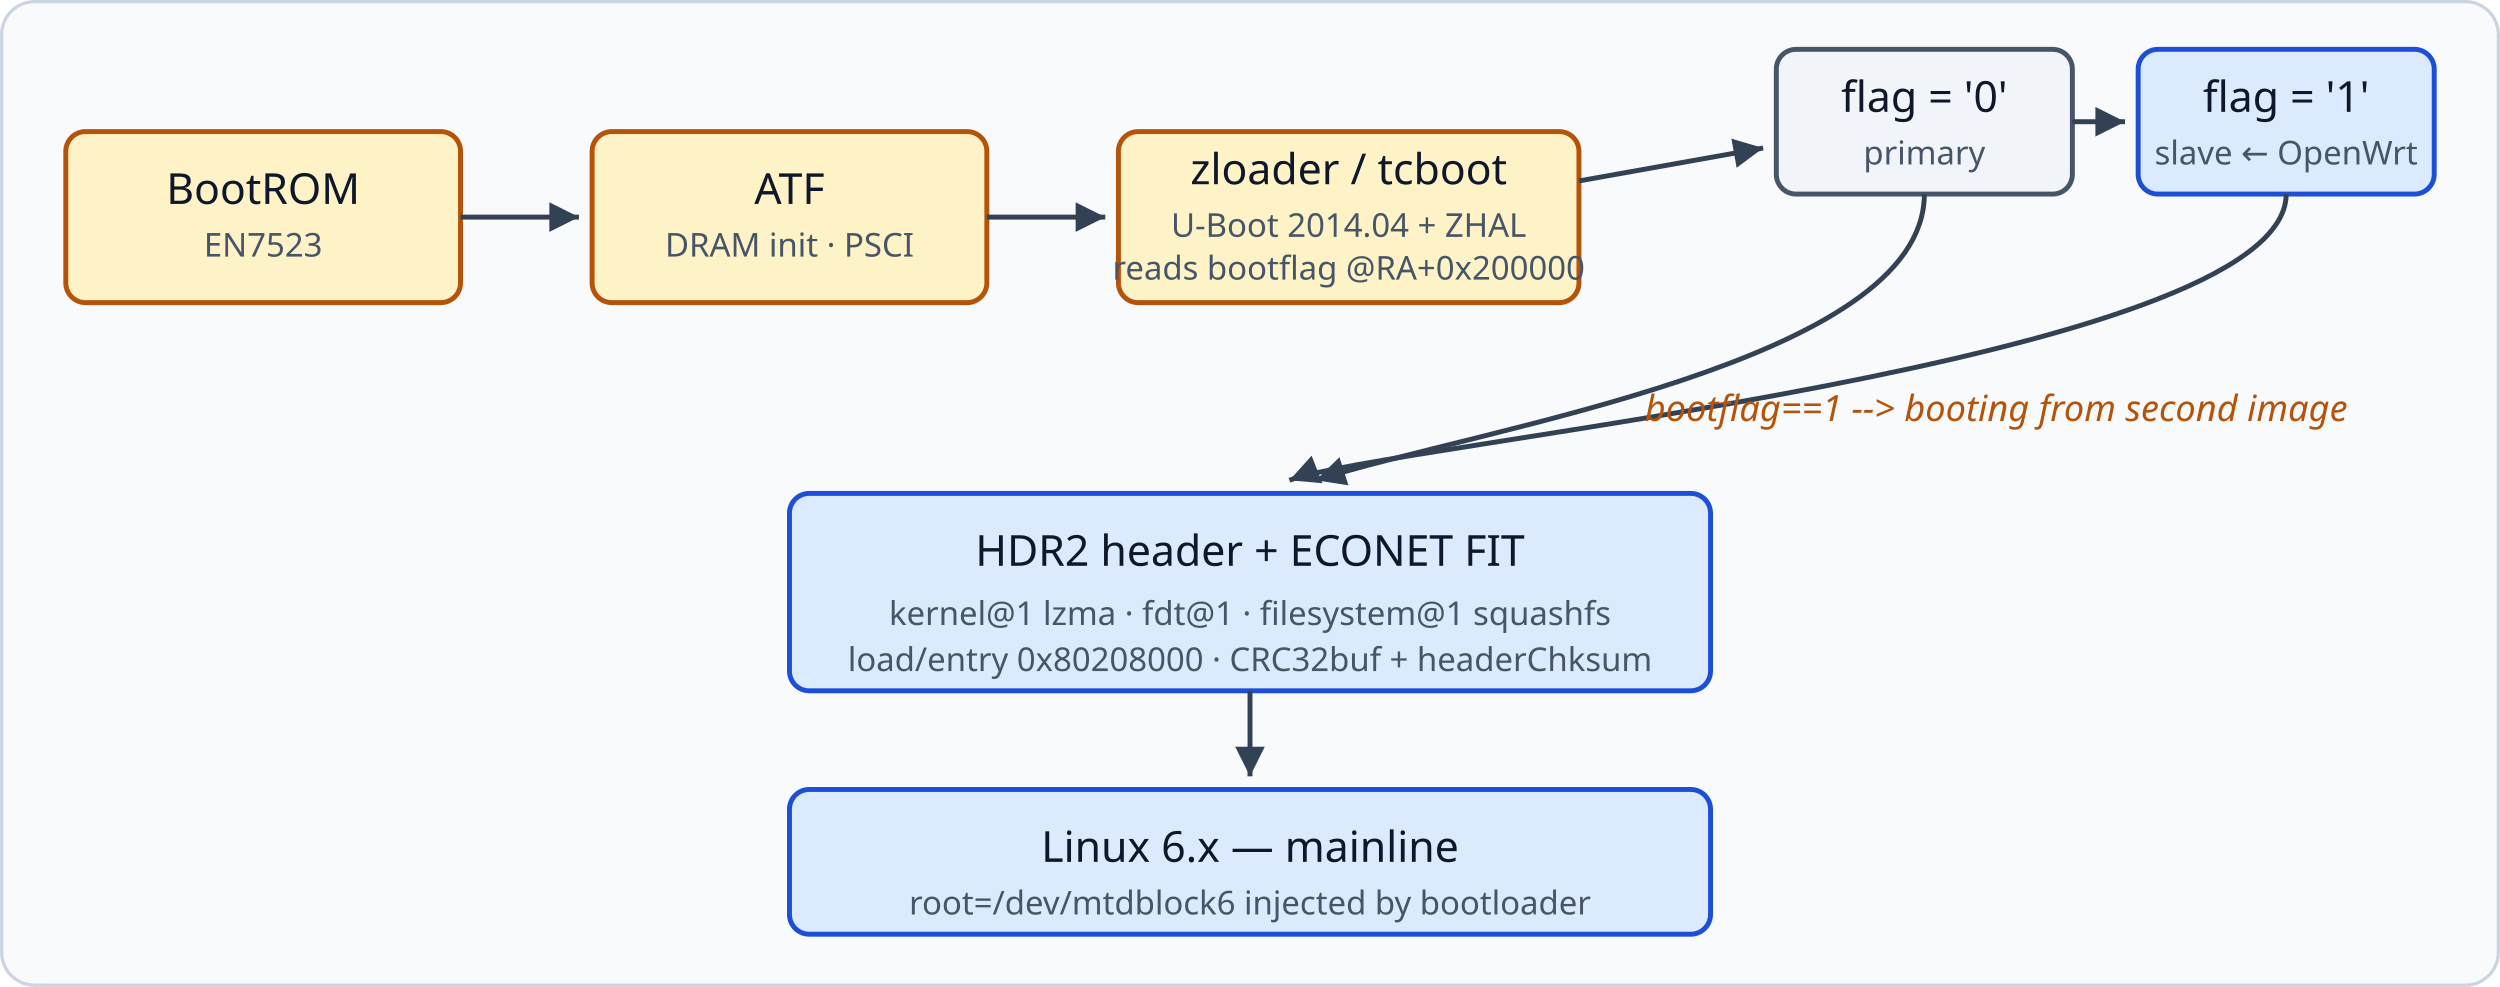
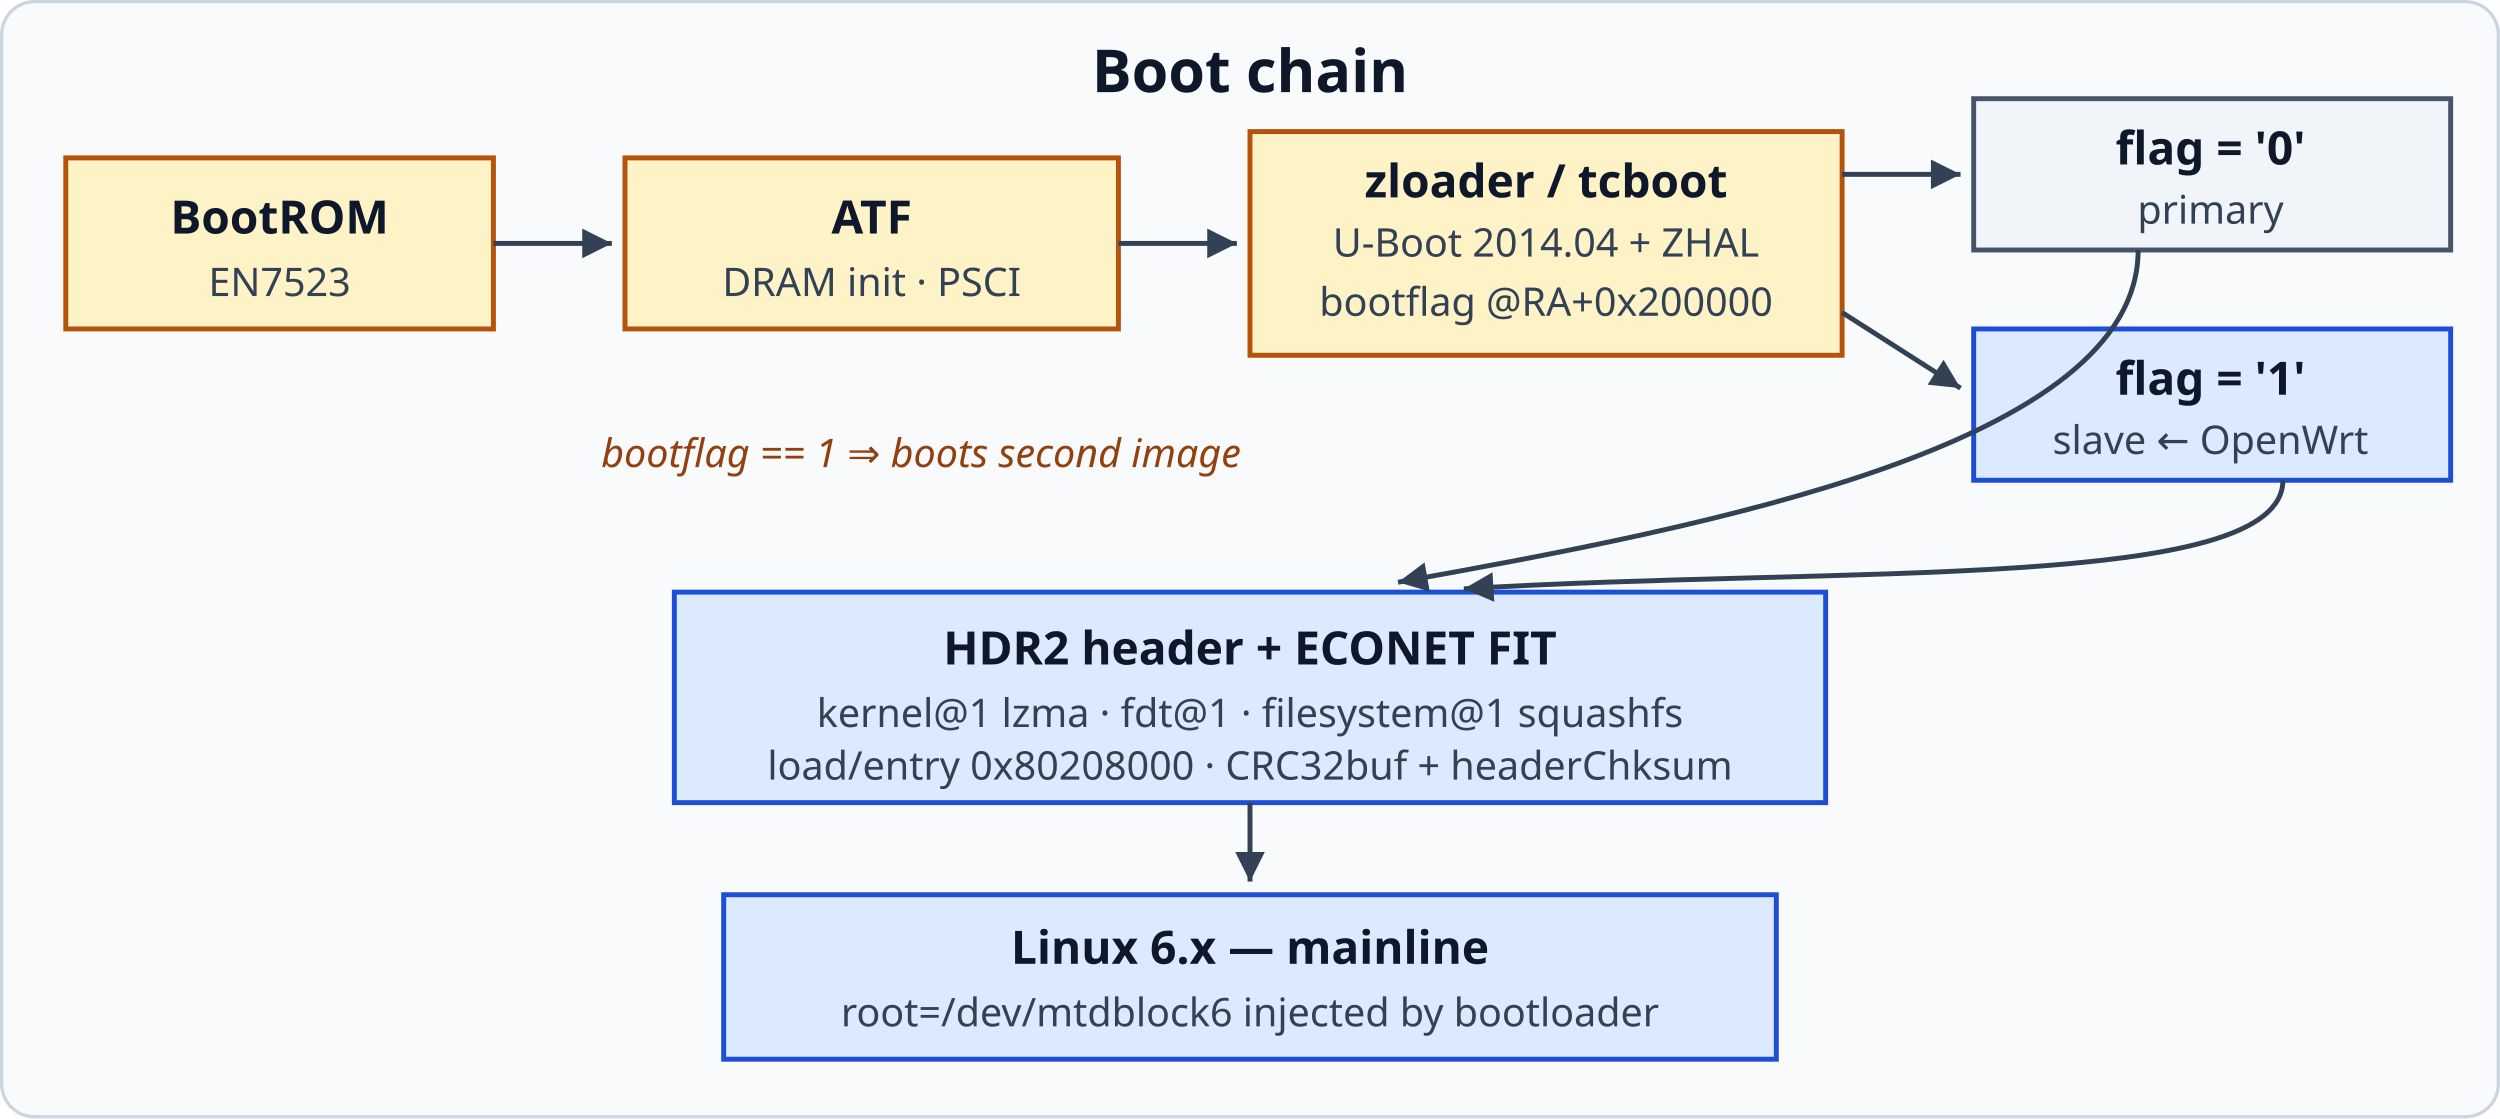
- <svg xmlns="http://www.w3.org/2000/svg" viewBox="0 0 760 300" font-family="ui-sans-serif,system-ui,sans-serif">
-   <rect x="0.5" y="0.5" width="759" height="299" rx="10" fill="#f8fafc" stroke="#cbd5e1" />
+ <svg xmlns="http://www.w3.org/2000/svg" viewBox="0 0 760 340" font-family="ui-sans-serif,system-ui,sans-serif">
+   <rect x="0.5" y="0.5" width="759" height="339" rx="10" fill="#f8fafc" stroke="#cbd5e1" />
  <defs>
    <marker id="a" markerWidth="8" markerHeight="8" refX="6" refY="3" orient="auto">
      <path d="M0,0 L6,3 L0,6 z" fill="#334155" />
    </marker>
  </defs>
  <style>
-     .box{fill:#f1f5f9;stroke:#475569;stroke-width:1.5;rx:6}
+     .title{font-size:18px;font-weight:bold;fill:#0f172a;text-anchor:middle}
+     .box{fill:#f1f5f9;stroke:#475569;stroke-width:1.5}
    .vendor{fill:#fef3c7;stroke:#b45309}
    .main{fill:#dbeafe;stroke:#1d4ed8}
-     .lbl{font-size:13px;fill:#0f172a;text-anchor:middle}
-     .sub{font-size:10px;fill:#475569;text-anchor:middle}
+     .lbl{font-size:14px;fill:#0f172a;text-anchor:middle;font-weight:bold}
+     .sub{font-size:12px;fill:#334155;text-anchor:middle}
+     .cond{font-size:12px;fill:#92400e;font-style:italic;text-anchor:middle}
    .arr{stroke:#334155;stroke-width:1.5;fill:none;marker-end:url(#a)}
-     .cond{font-size:11px;fill:#b45309;font-style:italic}
  </style>
-   <rect class="box vendor" x="20" y="40" width="120" height="52" />
-   <text class="lbl" x="80" y="62">BootROM</text>
-   <text class="sub" x="80" y="78">EN7523</text>
-   <rect class="box vendor" x="180" y="40" width="120" height="52" />
-   <text class="lbl" x="240" y="62">ATF</text>
-   <text class="sub" x="240" y="78">DRAM init · PSCI</text>
-   <rect class="box vendor" x="340" y="40" width="140" height="52" />
-   <text class="lbl" x="410" y="56">zloader / tcboot</text>
-   <text class="sub" x="410" y="72">U-Boot 2014.04 + ZHAL</text>
-   <text class="sub" x="410" y="85">reads bootflag @RA+0x200000</text>
-   <rect class="box" x="540" y="15" width="90" height="44" />
-   <text class="lbl" x="585" y="34">flag = '0'</text>
-   <text class="sub" x="585" y="50">primary</text>
-   <rect class="box main" x="650" y="15" width="90" height="44" />
-   <text class="lbl" x="695" y="34">flag = '1'</text>
-   <text class="sub" x="695" y="50">slave ← OpenWrt</text>
-   <rect class="box main" x="240" y="150" width="280" height="60" />
-   <text class="lbl" x="380" y="172">HDR2 header + ECONET FIT</text>
-   <text class="sub" x="380" y="190">kernel@1 lzma · fdt@1 · filesystem@1 squashfs</text>
-   <text class="sub" x="380" y="204">load/entry 0x80208000 · CRC32buf + headerChksum</text>
-   <rect class="box main" x="240" y="240" width="280" height="44" />
-   <text class="lbl" x="380" y="262">Linux 6.x — mainline</text>
-   <text class="sub" x="380" y="278">root=/dev/mtdblock6 injected by bootloader</text>
-   <line class="arr" x1="140" y1="66" x2="176" y2="66" />
-   <line class="arr" x1="300" y1="66" x2="336" y2="66" />
-   <line class="arr" x1="480" y1="55" x2="536" y2="45" />
-   <line class="arr" x1="630" y1="37" x2="646" y2="37" />
-   <path class="arr" d="M 585 59 C 585 110, 450 130, 400 146" />
-   <path class="arr" d="M 695 59 C 695 110, 420 135, 392 146" />
-   <line class="arr" x1="380" y1="210" x2="380" y2="236" />
-   <text class="cond" x="500" y="128">bootflag==1 --&gt; booting from second image</text>
+   <text class="title" x="380" y="28">Boot chain</text>
+   <rect class="box vendor" x="20" y="48" width="130" height="52" />
+   <text class="lbl" x="85" y="71">BootROM</text>
+   <text class="sub" x="85" y="90">EN7523</text>
+   <rect class="box vendor" x="190" y="48" width="150" height="52" />
+   <text class="lbl" x="265" y="71">ATF</text>
+   <text class="sub" x="265" y="90">DRAM init · PSCI</text>
+   <rect class="box vendor" x="380" y="40" width="180" height="68" />
+   <text class="lbl" x="470" y="60">zloader / tcboot</text>
+   <text class="sub" x="470" y="78">U-Boot 2014.04 + ZHAL</text>
+   <text class="sub" x="470" y="96">bootflag @RA+0x200000</text>
+   <rect class="box" x="600" y="30" width="145" height="46" />
+   <text class="lbl" x="672" y="50">flag = '0'</text>
+   <text class="sub" x="672" y="68">primary</text>
+   <rect class="box main" x="600" y="100" width="145" height="46" />
+   <text class="lbl" x="672" y="120">flag = '1'</text>
+   <text class="sub" x="672" y="138">slave ← OpenWrt</text>
+   <rect class="box main" x="205" y="180" width="350" height="64" />
+   <text class="lbl" x="380" y="202">HDR2 header + ECONET FIT</text>
+   <text class="sub" x="380" y="221">kernel@1 lzma · fdt@1 · filesystem@1 squashfs</text>
+   <text class="sub" x="380" y="237">load/entry 0x80208000 · CRC32buf + headerChksum</text>
+   <rect class="box main" x="220" y="272" width="320" height="50" />
+   <text class="lbl" x="380" y="293">Linux 6.x — mainline</text>
+   <text class="sub" x="380" y="312">root=/dev/mtdblock6 injected by bootloader</text>
+   <line class="arr" x1="150" y1="74" x2="186" y2="74" />
+   <line class="arr" x1="340" y1="74" x2="376" y2="74" />
+   <line class="arr" x1="560" y1="53" x2="596" y2="53" />
+   <line class="arr" x1="560" y1="95" x2="596" y2="118" />
+   <path class="arr" d="M 650 76 C 650 135, 520 160, 425 177" />
+   <path class="arr" d="M 694 146 C 694 180, 560 172, 445 179" />
+   <line class="arr" x1="380" y1="244" x2="380" y2="268" />
+   <text class="cond" x="280" y="142">bootflag == 1 ⇒ boots second image</text>
</svg>
